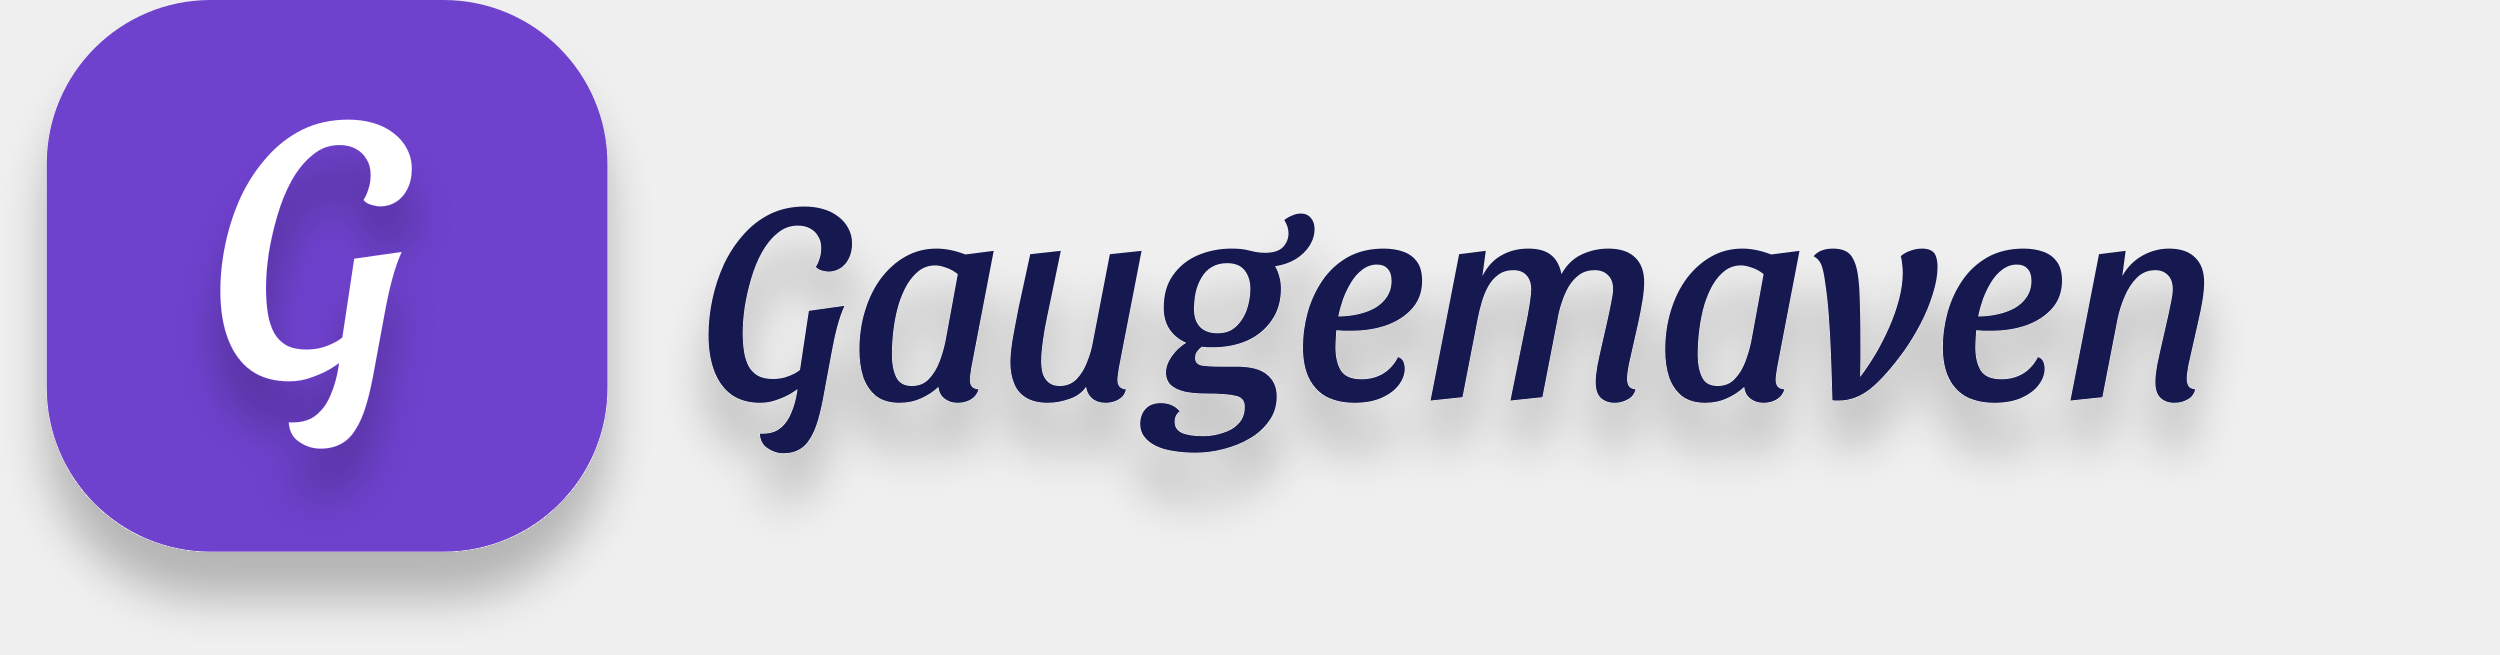
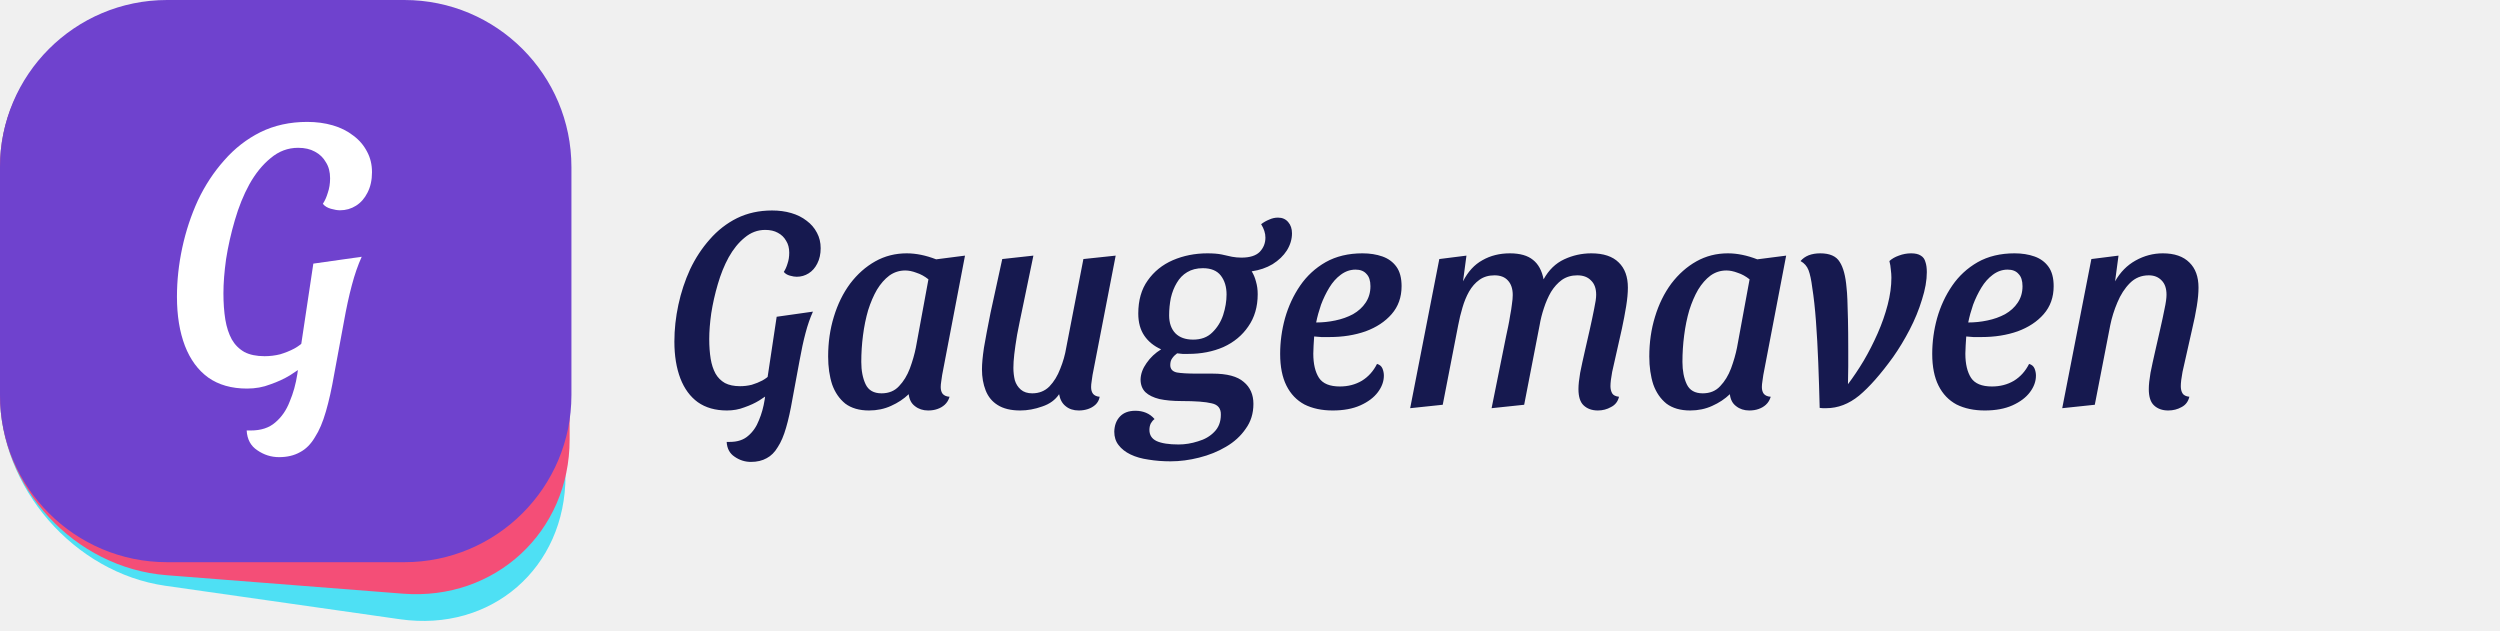
- <svg xmlns="http://www.w3.org/2000/svg" width="214" height="56" viewBox="0 0 214 56" fill="none">
-   <g filter="url(#filter0_d_210_29)">
-     <path d="M37.964 0H18.036C10.284 0 4 6.284 4 14.036V33.188C4 40.94 10.284 47.224 18.036 47.224H37.964C45.716 47.224 52 40.94 52 33.188V14.036C52 6.284 45.716 0 37.964 0Z" fill="#6F42CE" />
+ <svg xmlns="http://www.w3.org/2000/svg" width="210" height="53" viewBox="0 0 210 53" fill="none">
+   <g clip-path="url(#clip0_252_8)">
+     <path d="M33.608 4.794L13.895 1.982C6.221 0.887 0 6.284 0 14.036V33.188C0 40.94 6.221 48.111 13.895 49.206L33.608 52.018C41.282 53.112 47.503 47.716 47.503 39.964V20.812C47.503 13.06 41.282 5.889 33.608 4.794Z" fill="#4EE0F4" />
+     <path d="M33.856 2.645L13.993 1.093C6.265 0.489 0 6.284 0 14.036V33.188C0 40.94 6.265 47.713 13.993 48.317L33.856 49.869C41.584 50.472 47.849 44.678 47.849 36.926V17.774C47.849 10.022 41.584 3.249 33.856 2.645Z" fill="#F44E77" />
+     <path d="M33.964 0H14.036C6.284 0 0 6.284 0 14.036V33.188C0 40.94 6.284 47.224 14.036 47.224H33.964C41.716 47.224 48 40.94 48 33.188V14.036C48 6.284 41.716 0 33.964 0Z" fill="#6F42CE" />
+     <path d="M20.752 32.64C19.451 32.64 18.363 32.331 17.488 31.712C16.635 31.093 15.984 30.208 15.536 29.056C15.088 27.883 14.864 26.507 14.864 24.928C14.864 23.563 15.013 22.187 15.312 20.8C15.611 19.413 16.048 18.091 16.624 16.832C17.221 15.573 17.957 14.453 18.832 13.472C19.707 12.469 20.72 11.68 21.872 11.104C23.045 10.528 24.357 10.24 25.808 10.24C26.576 10.24 27.291 10.336 27.952 10.528C28.613 10.72 29.189 11.008 29.68 11.392C30.171 11.755 30.555 12.203 30.832 12.736C31.109 13.248 31.248 13.824 31.248 14.464C31.248 15.125 31.12 15.701 30.864 16.192C30.629 16.661 30.309 17.024 29.904 17.28C29.499 17.536 29.051 17.664 28.56 17.664C28.347 17.664 28.091 17.621 27.792 17.536C27.493 17.451 27.269 17.312 27.12 17.12C27.291 16.864 27.429 16.555 27.536 16.192C27.664 15.829 27.728 15.424 27.728 14.976C27.728 14.443 27.611 13.995 27.376 13.632C27.163 13.248 26.853 12.949 26.448 12.736C26.064 12.523 25.595 12.416 25.04 12.416C24.187 12.416 23.419 12.704 22.736 13.28C22.053 13.835 21.456 14.571 20.944 15.488C20.453 16.384 20.048 17.387 19.728 18.496C19.408 19.584 19.163 20.672 18.992 21.76C18.843 22.827 18.768 23.787 18.768 24.64C18.768 25.451 18.821 26.187 18.928 26.848C19.035 27.488 19.216 28.043 19.472 28.512C19.728 28.96 20.08 29.312 20.528 29.568C20.976 29.803 21.541 29.92 22.224 29.92C22.672 29.92 23.109 29.867 23.536 29.76C23.963 29.632 24.357 29.472 24.72 29.28C25.104 29.067 25.392 28.843 25.584 28.608V30.656C25.285 30.912 24.88 31.2 24.368 31.52C23.877 31.819 23.323 32.075 22.704 32.288C22.107 32.523 21.456 32.64 20.752 32.64ZM23.44 38.4C22.779 38.4 22.171 38.208 21.616 37.824C21.061 37.461 20.763 36.907 20.72 36.16C20.784 36.16 20.848 36.16 20.912 36.16C20.976 36.16 21.029 36.16 21.072 36.16C21.925 36.16 22.608 35.936 23.12 35.488C23.653 35.04 24.059 34.453 24.336 33.728C24.635 33.024 24.848 32.256 24.976 31.424C25.104 30.592 25.211 29.771 25.296 28.96L26.32 22.144L30.384 21.568C30.064 22.272 29.787 23.072 29.552 23.968C29.317 24.843 29.093 25.877 28.88 27.072C28.667 28.267 28.4 29.707 28.08 31.392C27.867 32.629 27.632 33.685 27.376 34.56C27.12 35.456 26.811 36.181 26.448 36.736C26.107 37.312 25.691 37.728 25.2 37.984C24.709 38.261 24.123 38.4 23.44 38.4Z" fill="white" />
  </g>
-   <g filter="url(#filter1_d_210_29)">
-     <path d="M24.752 32.64C23.451 32.64 22.363 32.331 21.488 31.712C20.635 31.093 19.984 30.208 19.536 29.056C19.088 27.883 18.864 26.507 18.864 24.928C18.864 23.563 19.013 22.187 19.312 20.8C19.611 19.413 20.048 18.091 20.624 16.832C21.221 15.573 21.957 14.453 22.832 13.472C23.707 12.469 24.72 11.68 25.872 11.104C27.045 10.528 28.357 10.24 29.808 10.24C30.576 10.24 31.291 10.336 31.952 10.528C32.613 10.72 33.189 11.008 33.68 11.392C34.171 11.755 34.555 12.203 34.832 12.736C35.109 13.248 35.248 13.824 35.248 14.464C35.248 15.125 35.12 15.701 34.864 16.192C34.629 16.661 34.309 17.024 33.904 17.28C33.499 17.536 33.051 17.664 32.56 17.664C32.347 17.664 32.091 17.621 31.792 17.536C31.493 17.451 31.269 17.312 31.12 17.12C31.291 16.864 31.429 16.555 31.536 16.192C31.664 15.829 31.728 15.424 31.728 14.976C31.728 14.443 31.611 13.995 31.376 13.632C31.163 13.248 30.853 12.949 30.448 12.736C30.064 12.523 29.595 12.416 29.04 12.416C28.187 12.416 27.419 12.704 26.736 13.28C26.053 13.835 25.456 14.571 24.944 15.488C24.453 16.384 24.048 17.387 23.728 18.496C23.408 19.584 23.163 20.672 22.992 21.76C22.843 22.827 22.768 23.787 22.768 24.64C22.768 25.451 22.821 26.187 22.928 26.848C23.035 27.488 23.216 28.043 23.472 28.512C23.728 28.96 24.08 29.312 24.528 29.568C24.976 29.803 25.541 29.92 26.224 29.92C26.672 29.92 27.109 29.867 27.536 29.76C27.963 29.632 28.357 29.472 28.72 29.28C29.104 29.067 29.392 28.843 29.584 28.608V30.656C29.285 30.912 28.88 31.2 28.368 31.52C27.877 31.819 27.323 32.075 26.704 32.288C26.107 32.523 25.456 32.64 24.752 32.64ZM27.44 38.4C26.779 38.4 26.171 38.208 25.616 37.824C25.061 37.461 24.763 36.907 24.72 36.16C24.784 36.16 24.848 36.16 24.912 36.16C24.976 36.16 25.029 36.16 25.072 36.16C25.925 36.16 26.608 35.936 27.12 35.488C27.653 35.04 28.059 34.453 28.336 33.728C28.635 33.024 28.848 32.256 28.976 31.424C29.104 30.592 29.211 29.771 29.296 28.96L30.32 22.144L34.384 21.568C34.064 22.272 33.787 23.072 33.552 23.968C33.317 24.843 33.093 25.877 32.88 27.072C32.667 28.267 32.4 29.707 32.08 31.392C31.867 32.629 31.632 33.685 31.376 34.56C31.12 35.456 30.811 36.181 30.448 36.736C30.107 37.312 29.691 37.728 29.2 37.984C28.709 38.261 28.123 38.4 27.44 38.4Z" fill="white" />
-   </g>
-   <g filter="url(#filter2_d_210_29)">
-     <path d="M65.064 34.48C64.088 34.48 63.272 34.248 62.616 33.784C61.976 33.32 61.488 32.656 61.152 31.792C60.816 30.912 60.648 29.88 60.648 28.696C60.648 27.672 60.76 26.64 60.984 25.6C61.208 24.56 61.536 23.568 61.968 22.624C62.416 21.68 62.968 20.84 63.624 20.104C64.28 19.352 65.04 18.76 65.904 18.328C66.784 17.896 67.768 17.68 68.856 17.68C69.432 17.68 69.968 17.752 70.464 17.896C70.96 18.04 71.392 18.256 71.76 18.544C72.128 18.816 72.416 19.152 72.624 19.552C72.832 19.936 72.936 20.368 72.936 20.848C72.936 21.344 72.84 21.776 72.648 22.144C72.472 22.496 72.232 22.768 71.928 22.96C71.624 23.152 71.288 23.248 70.92 23.248C70.76 23.248 70.568 23.216 70.344 23.152C70.12 23.088 69.952 22.984 69.84 22.84C69.968 22.648 70.072 22.416 70.152 22.144C70.248 21.872 70.296 21.568 70.296 21.232C70.296 20.832 70.208 20.496 70.032 20.224C69.872 19.936 69.64 19.712 69.336 19.552C69.048 19.392 68.696 19.312 68.28 19.312C67.64 19.312 67.064 19.528 66.552 19.96C66.04 20.376 65.592 20.928 65.208 21.616C64.84 22.288 64.536 23.04 64.296 23.872C64.056 24.688 63.872 25.504 63.744 26.32C63.632 27.12 63.576 27.84 63.576 28.48C63.576 29.088 63.616 29.64 63.696 30.136C63.776 30.616 63.912 31.032 64.104 31.384C64.296 31.72 64.56 31.984 64.896 32.176C65.232 32.352 65.656 32.44 66.168 32.44C66.504 32.44 66.832 32.4 67.152 32.32C67.472 32.224 67.768 32.104 68.04 31.96C68.328 31.8 68.544 31.632 68.688 31.456V32.992C68.464 33.184 68.16 33.4 67.776 33.64C67.408 33.864 66.992 34.056 66.528 34.216C66.08 34.392 65.592 34.48 65.064 34.48ZM67.08 38.8C66.584 38.8 66.128 38.656 65.712 38.368C65.296 38.096 65.072 37.68 65.04 37.12C65.088 37.12 65.136 37.12 65.184 37.12C65.232 37.12 65.272 37.12 65.304 37.12C65.944 37.12 66.456 36.952 66.84 36.616C67.24 36.28 67.544 35.84 67.752 35.296C67.976 34.768 68.136 34.192 68.232 33.568C68.328 32.944 68.408 32.328 68.472 31.72L69.24 26.608L72.288 26.176C72.048 26.704 71.84 27.304 71.664 27.976C71.488 28.632 71.32 29.408 71.16 30.304C71 31.2 70.8 32.28 70.56 33.544C70.4 34.472 70.224 35.264 70.032 35.92C69.84 36.592 69.608 37.136 69.336 37.552C69.08 37.984 68.768 38.296 68.4 38.488C68.032 38.696 67.592 38.8 67.08 38.8ZM76.996 34.48C76.18 34.48 75.516 34.288 75.004 33.904C74.508 33.504 74.14 32.968 73.9 32.296C73.676 31.608 73.564 30.824 73.564 29.944C73.564 28.76 73.724 27.648 74.044 26.608C74.364 25.552 74.82 24.624 75.412 23.824C76.02 23.024 76.724 22.4 77.524 21.952C78.324 21.504 79.204 21.28 80.164 21.28C80.948 21.28 81.772 21.448 82.636 21.784L85.06 21.472L83.14 31.504C83.124 31.648 83.1 31.816 83.068 32.008C83.036 32.2 83.02 32.368 83.02 32.512C83.02 32.752 83.076 32.944 83.188 33.088C83.316 33.232 83.508 33.312 83.764 33.328C83.684 33.6 83.548 33.824 83.356 34C83.18 34.16 82.972 34.28 82.732 34.36C82.508 34.44 82.252 34.48 81.964 34.48C81.532 34.48 81.164 34.36 80.86 34.12C80.556 33.896 80.38 33.56 80.332 33.112C79.916 33.512 79.42 33.84 78.844 34.096C78.284 34.352 77.668 34.48 76.996 34.48ZM78.052 33.04C78.66 33.04 79.148 32.84 79.516 32.44C79.9 32.04 80.204 31.544 80.428 30.952C80.652 30.344 80.82 29.76 80.932 29.2L81.988 23.464C81.668 23.208 81.332 23.024 80.98 22.912C80.644 22.784 80.332 22.72 80.044 22.72C79.548 22.72 79.1 22.864 78.7 23.152C78.316 23.44 77.972 23.832 77.668 24.328C77.38 24.824 77.132 25.4 76.924 26.056C76.732 26.712 76.588 27.416 76.492 28.168C76.396 28.904 76.348 29.648 76.348 30.4C76.348 31.136 76.468 31.76 76.708 32.272C76.948 32.784 77.396 33.04 78.052 33.04ZM89.701 34.48C88.917 34.48 88.285 34.328 87.805 34.024C87.341 33.736 87.005 33.328 86.797 32.8C86.589 32.272 86.485 31.68 86.485 31.024C86.485 30.56 86.541 29.952 86.653 29.2C86.781 28.448 86.965 27.472 87.205 26.272C87.461 25.072 87.789 23.568 88.189 21.76L90.805 21.472C90.469 23.104 90.189 24.456 89.965 25.528C89.741 26.584 89.565 27.448 89.437 28.12C89.325 28.792 89.245 29.344 89.197 29.776C89.149 30.192 89.125 30.568 89.125 30.904C89.125 31.256 89.165 31.6 89.245 31.936C89.341 32.256 89.509 32.52 89.749 32.728C89.989 32.936 90.309 33.04 90.709 33.04C91.285 33.04 91.765 32.848 92.149 32.464C92.533 32.064 92.837 31.568 93.061 30.976C93.301 30.384 93.469 29.792 93.565 29.2L95.005 21.76L97.717 21.472L95.773 31.504C95.757 31.648 95.733 31.816 95.701 32.008C95.669 32.2 95.653 32.368 95.653 32.512C95.653 32.752 95.709 32.944 95.821 33.088C95.949 33.232 96.133 33.312 96.373 33.328C96.325 33.6 96.205 33.824 96.013 34C95.837 34.16 95.629 34.28 95.389 34.36C95.149 34.44 94.893 34.48 94.621 34.48C94.173 34.48 93.805 34.36 93.517 34.12C93.229 33.896 93.045 33.56 92.965 33.112C92.645 33.592 92.173 33.936 91.549 34.144C90.925 34.368 90.309 34.48 89.701 34.48ZM102.327 38.752C101.671 38.752 101.055 38.704 100.479 38.608C99.903 38.528 99.399 38.384 98.967 38.176C98.535 37.968 98.199 37.704 97.959 37.384C97.719 37.08 97.599 36.704 97.599 36.256C97.615 35.728 97.775 35.304 98.079 34.984C98.383 34.664 98.815 34.504 99.375 34.504C99.695 34.504 99.991 34.56 100.263 34.672C100.535 34.784 100.775 34.96 100.983 35.2C100.855 35.296 100.751 35.416 100.671 35.56C100.591 35.72 100.551 35.904 100.551 36.112C100.551 36.544 100.751 36.856 101.151 37.048C101.567 37.24 102.183 37.336 102.999 37.336C103.543 37.336 104.087 37.248 104.631 37.072C105.191 36.912 105.647 36.648 105.999 36.28C106.367 35.912 106.551 35.432 106.551 34.84C106.567 34.312 106.311 33.992 105.783 33.88C105.271 33.752 104.423 33.688 103.239 33.688C102.535 33.688 101.919 33.632 101.391 33.52C100.879 33.392 100.487 33.2 100.215 32.944C99.943 32.672 99.807 32.312 99.807 31.864C99.823 31.4 99.991 30.944 100.311 30.496C100.631 30.032 101.039 29.648 101.535 29.344C100.927 29.072 100.455 28.688 100.119 28.192C99.783 27.696 99.615 27.08 99.615 26.344C99.615 25.224 99.879 24.296 100.407 23.56C100.935 22.808 101.639 22.24 102.519 21.856C103.415 21.472 104.383 21.28 105.423 21.28C105.903 21.28 106.303 21.312 106.623 21.376C106.943 21.44 107.231 21.504 107.487 21.568C107.743 21.616 108.007 21.64 108.279 21.64C108.983 21.64 109.495 21.48 109.815 21.16C110.135 20.824 110.295 20.424 110.295 19.96C110.295 19.592 110.175 19.216 109.935 18.832C110.143 18.672 110.367 18.544 110.607 18.448C110.847 18.336 111.095 18.28 111.351 18.28C111.719 18.28 112.007 18.408 112.215 18.664C112.423 18.904 112.527 19.216 112.527 19.6C112.527 20.096 112.383 20.576 112.095 21.04C111.807 21.488 111.407 21.872 110.895 22.192C110.383 22.496 109.799 22.696 109.143 22.792C109.303 23.048 109.423 23.336 109.503 23.656C109.599 23.976 109.647 24.328 109.647 24.712C109.647 25.768 109.383 26.672 108.855 27.424C108.343 28.176 107.647 28.752 106.767 29.152C105.887 29.536 104.903 29.728 103.815 29.728C103.655 29.728 103.495 29.728 103.335 29.728C103.191 29.712 103.039 29.696 102.879 29.68C102.719 29.792 102.583 29.928 102.471 30.088C102.359 30.232 102.303 30.424 102.303 30.664C102.303 31 102.487 31.208 102.855 31.288C103.223 31.352 103.775 31.384 104.511 31.384H105.855C107.071 31.384 107.943 31.616 108.471 32.08C109.015 32.528 109.287 33.144 109.287 33.928C109.287 34.728 109.071 35.424 108.639 36.016C108.223 36.624 107.671 37.128 106.983 37.528C106.311 37.928 105.559 38.232 104.727 38.44C103.911 38.648 103.111 38.752 102.327 38.752ZM104.223 28.528C104.895 28.528 105.431 28.328 105.831 27.928C106.247 27.528 106.551 27.04 106.743 26.464C106.935 25.872 107.031 25.296 107.031 24.736C107.031 24.096 106.871 23.568 106.551 23.152C106.231 22.736 105.727 22.528 105.039 22.528C104.527 22.528 104.087 22.64 103.719 22.864C103.367 23.072 103.079 23.368 102.855 23.752C102.631 24.12 102.463 24.544 102.351 25.024C102.255 25.504 102.207 25.992 102.207 26.488C102.207 27.128 102.383 27.632 102.735 28C103.087 28.352 103.583 28.528 104.223 28.528ZM115.949 34.48C115.037 34.48 114.245 34.312 113.573 33.976C112.917 33.624 112.413 33.096 112.061 32.392C111.709 31.688 111.533 30.8 111.533 29.728C111.533 28.72 111.669 27.72 111.941 26.728C112.229 25.72 112.653 24.808 113.213 23.992C113.773 23.176 114.485 22.52 115.349 22.024C116.229 21.528 117.261 21.28 118.445 21.28C119.069 21.28 119.629 21.368 120.125 21.544C120.621 21.72 121.013 22.008 121.301 22.408C121.589 22.808 121.733 23.352 121.733 24.04C121.733 24.968 121.453 25.752 120.893 26.392C120.349 27.016 119.621 27.496 118.709 27.832C117.797 28.152 116.789 28.312 115.685 28.312C115.477 28.312 115.245 28.312 114.989 28.312C114.749 28.296 114.549 28.28 114.389 28.264C114.373 28.52 114.357 28.776 114.341 29.032C114.325 29.272 114.317 29.496 114.317 29.704C114.317 30.568 114.477 31.248 114.797 31.744C115.117 32.224 115.701 32.464 116.549 32.464C117.237 32.464 117.853 32.304 118.397 31.984C118.941 31.648 119.365 31.176 119.669 30.568C119.893 30.632 120.045 30.76 120.125 30.952C120.205 31.144 120.245 31.344 120.245 31.552C120.245 32.032 120.077 32.496 119.741 32.944C119.405 33.392 118.917 33.76 118.277 34.048C117.637 34.336 116.861 34.48 115.949 34.48ZM114.557 27.088C115.101 27.088 115.637 27.032 116.165 26.92C116.709 26.808 117.205 26.632 117.653 26.392C118.101 26.136 118.453 25.816 118.709 25.432C118.981 25.032 119.117 24.568 119.117 24.04C119.117 23.576 119.005 23.232 118.781 23.008C118.573 22.768 118.269 22.648 117.869 22.648C117.421 22.648 117.005 22.792 116.621 23.08C116.253 23.352 115.933 23.712 115.661 24.16C115.389 24.608 115.157 25.088 114.965 25.6C114.789 26.112 114.653 26.608 114.557 27.088ZM138.222 34.48C137.726 34.48 137.326 34.336 137.022 34.048C136.734 33.776 136.59 33.32 136.59 32.68C136.59 32.328 136.638 31.872 136.734 31.312C136.846 30.752 136.974 30.16 137.118 29.536C137.262 28.896 137.406 28.264 137.55 27.64C137.694 27 137.814 26.432 137.91 25.936C138.022 25.424 138.078 25.032 138.078 24.76C138.078 24.232 137.934 23.832 137.646 23.56C137.374 23.272 136.99 23.128 136.494 23.128C135.998 23.128 135.566 23.256 135.198 23.512C134.846 23.768 134.542 24.104 134.286 24.52C134.046 24.936 133.846 25.392 133.686 25.888C133.526 26.368 133.406 26.848 133.326 27.328L132.03 34L129.294 34.288L130.518 28.216C130.566 27.992 130.622 27.728 130.686 27.424C130.75 27.12 130.806 26.808 130.854 26.488C130.918 26.168 130.966 25.864 130.998 25.576C131.046 25.272 131.07 25.008 131.07 24.784C131.07 24.256 130.934 23.848 130.662 23.56C130.406 23.272 130.03 23.128 129.534 23.128C129.038 23.128 128.614 23.256 128.262 23.512C127.926 23.752 127.638 24.08 127.398 24.496C127.174 24.896 126.99 25.344 126.846 25.84C126.702 26.32 126.582 26.816 126.486 27.328L125.19 34L122.454 34.288L124.902 21.76L127.182 21.472L126.894 23.632C127.31 22.816 127.854 22.224 128.526 21.856C129.198 21.472 129.966 21.28 130.83 21.28C131.678 21.28 132.326 21.464 132.774 21.832C133.222 22.184 133.518 22.728 133.662 23.464C134.094 22.68 134.67 22.12 135.39 21.784C136.11 21.448 136.87 21.28 137.67 21.28C138.694 21.28 139.462 21.536 139.974 22.048C140.486 22.544 140.742 23.248 140.742 24.16C140.742 24.608 140.694 25.128 140.598 25.72C140.502 26.312 140.382 26.944 140.238 27.616C140.094 28.272 139.95 28.912 139.806 29.536C139.662 30.16 139.534 30.728 139.422 31.24C139.326 31.752 139.278 32.152 139.278 32.44C139.278 32.664 139.326 32.864 139.422 33.04C139.518 33.2 139.71 33.296 139.998 33.328C139.902 33.728 139.678 34.016 139.326 34.192C138.99 34.384 138.622 34.48 138.222 34.48ZM145.973 34.48C145.157 34.48 144.493 34.288 143.981 33.904C143.485 33.504 143.117 32.968 142.877 32.296C142.653 31.608 142.541 30.824 142.541 29.944C142.541 28.76 142.701 27.648 143.021 26.608C143.341 25.552 143.797 24.624 144.389 23.824C144.997 23.024 145.701 22.4 146.501 21.952C147.301 21.504 148.181 21.28 149.141 21.28C149.925 21.28 150.749 21.448 151.613 21.784L154.037 21.472L152.117 31.504C152.101 31.648 152.077 31.816 152.045 32.008C152.013 32.2 151.997 32.368 151.997 32.512C151.997 32.752 152.053 32.944 152.165 33.088C152.293 33.232 152.485 33.312 152.741 33.328C152.661 33.6 152.525 33.824 152.333 34C152.157 34.16 151.949 34.28 151.709 34.36C151.485 34.44 151.229 34.48 150.941 34.48C150.509 34.48 150.141 34.36 149.837 34.12C149.533 33.896 149.357 33.56 149.309 33.112C148.893 33.512 148.397 33.84 147.821 34.096C147.261 34.352 146.645 34.48 145.973 34.48ZM147.029 33.04C147.637 33.04 148.125 32.84 148.493 32.44C148.877 32.04 149.181 31.544 149.405 30.952C149.629 30.344 149.797 29.76 149.909 29.2L150.965 23.464C150.645 23.208 150.309 23.024 149.957 22.912C149.621 22.784 149.309 22.72 149.021 22.72C148.525 22.72 148.077 22.864 147.677 23.152C147.293 23.44 146.949 23.832 146.645 24.328C146.357 24.824 146.109 25.4 145.901 26.056C145.709 26.712 145.565 27.416 145.469 28.168C145.373 28.904 145.325 29.648 145.325 30.4C145.325 31.136 145.445 31.76 145.685 32.272C145.925 32.784 146.373 33.04 147.029 33.04ZM157.405 34.288C157.309 34.288 157.213 34.288 157.117 34.288C157.037 34.288 156.949 34.28 156.853 34.264C156.821 32.952 156.781 31.68 156.733 30.448C156.685 29.216 156.621 28.064 156.541 26.992C156.461 25.904 156.357 24.96 156.229 24.16C156.149 23.52 156.045 23.032 155.917 22.696C155.789 22.36 155.565 22.104 155.245 21.928C155.421 21.72 155.645 21.56 155.917 21.448C156.205 21.336 156.533 21.28 156.901 21.28C157.701 21.28 158.245 21.52 158.533 22C158.837 22.464 159.029 23.184 159.109 24.16C159.141 24.416 159.165 24.76 159.181 25.192C159.197 25.608 159.213 26.16 159.229 26.848C159.245 27.52 159.253 28.4 159.253 29.488C159.253 29.872 159.253 30.296 159.253 30.76C159.253 31.224 159.245 31.728 159.229 32.272C159.677 31.68 160.117 31.024 160.549 30.304C160.981 29.568 161.373 28.8 161.725 28C162.077 27.2 162.357 26.4 162.565 25.6C162.773 24.8 162.877 24.04 162.877 23.32C162.877 23.112 162.861 22.888 162.829 22.648C162.813 22.408 162.773 22.168 162.709 21.928C162.917 21.736 163.181 21.584 163.501 21.472C163.837 21.344 164.181 21.28 164.533 21.28C164.885 21.28 165.157 21.344 165.349 21.472C165.541 21.584 165.669 21.76 165.733 22C165.813 22.224 165.853 22.512 165.853 22.864C165.853 23.552 165.717 24.32 165.445 25.168C165.189 26.016 164.845 26.856 164.413 27.688C163.981 28.52 163.517 29.288 163.021 29.992C161.981 31.432 161.029 32.512 160.165 33.232C159.301 33.936 158.381 34.288 157.405 34.288ZM170.723 34.48C169.811 34.48 169.019 34.312 168.347 33.976C167.691 33.624 167.187 33.096 166.835 32.392C166.483 31.688 166.307 30.8 166.307 29.728C166.307 28.72 166.443 27.72 166.715 26.728C167.002 25.72 167.427 24.808 167.987 23.992C168.547 23.176 169.259 22.52 170.123 22.024C171.003 21.528 172.035 21.28 173.219 21.28C173.843 21.28 174.403 21.368 174.899 21.544C175.395 21.72 175.787 22.008 176.075 22.408C176.363 22.808 176.507 23.352 176.507 24.04C176.507 24.968 176.227 25.752 175.667 26.392C175.123 27.016 174.395 27.496 173.483 27.832C172.571 28.152 171.563 28.312 170.459 28.312C170.251 28.312 170.019 28.312 169.763 28.312C169.523 28.296 169.323 28.28 169.163 28.264C169.147 28.52 169.131 28.776 169.115 29.032C169.099 29.272 169.09 29.496 169.09 29.704C169.09 30.568 169.251 31.248 169.571 31.744C169.891 32.224 170.475 32.464 171.323 32.464C172.011 32.464 172.627 32.304 173.171 31.984C173.715 31.648 174.139 31.176 174.443 30.568C174.667 30.632 174.819 30.76 174.899 30.952C174.979 31.144 175.019 31.344 175.019 31.552C175.019 32.032 174.851 32.496 174.515 32.944C174.179 33.392 173.691 33.76 173.051 34.048C172.411 34.336 171.635 34.48 170.723 34.48ZM169.331 27.088C169.875 27.088 170.411 27.032 170.939 26.92C171.483 26.808 171.979 26.632 172.427 26.392C172.875 26.136 173.227 25.816 173.483 25.432C173.755 25.032 173.891 24.568 173.891 24.04C173.891 23.576 173.779 23.232 173.555 23.008C173.347 22.768 173.043 22.648 172.643 22.648C172.195 22.648 171.779 22.792 171.395 23.08C171.027 23.352 170.707 23.712 170.435 24.16C170.163 24.608 169.931 25.088 169.739 25.6C169.563 26.112 169.427 26.608 169.331 27.088ZM186.131 34.48C185.635 34.48 185.235 34.336 184.931 34.048C184.643 33.776 184.499 33.32 184.499 32.68C184.499 32.328 184.547 31.872 184.643 31.312C184.755 30.752 184.883 30.16 185.027 29.536C185.171 28.896 185.315 28.264 185.459 27.64C185.603 27.016 185.723 26.456 185.819 25.96C185.931 25.448 185.987 25.048 185.987 24.76C185.987 24.232 185.851 23.832 185.579 23.56C185.307 23.272 184.947 23.128 184.499 23.128C183.875 23.128 183.347 23.344 182.915 23.776C182.483 24.208 182.131 24.752 181.859 25.408C181.587 26.048 181.387 26.688 181.259 27.328L179.963 34L177.227 34.288L179.675 21.76L181.955 21.472L181.667 23.632C182.099 22.864 182.675 22.28 183.395 21.88C184.115 21.48 184.875 21.28 185.675 21.28C186.651 21.28 187.395 21.536 187.907 22.048C188.419 22.544 188.675 23.248 188.675 24.16C188.675 24.608 188.627 25.128 188.531 25.72C188.435 26.312 188.307 26.944 188.147 27.616C188.003 28.272 187.859 28.912 187.715 29.536C187.571 30.16 187.443 30.728 187.331 31.24C187.235 31.752 187.187 32.152 187.187 32.44C187.187 32.68 187.235 32.88 187.331 33.04C187.427 33.2 187.619 33.296 187.907 33.328C187.811 33.728 187.595 34.016 187.259 34.192C186.923 34.384 186.547 34.48 186.131 34.48Z" fill="#16194F" />
-   </g>
+   <path d="M61.064 34.48C60.088 34.48 59.272 34.248 58.616 33.784C57.976 33.32 57.488 32.656 57.152 31.792C56.816 30.912 56.648 29.88 56.648 28.696C56.648 27.672 56.76 26.64 56.984 25.6C57.208 24.56 57.536 23.568 57.968 22.624C58.416 21.68 58.968 20.84 59.624 20.104C60.28 19.352 61.04 18.76 61.904 18.328C62.784 17.896 63.768 17.68 64.856 17.68C65.432 17.68 65.968 17.752 66.464 17.896C66.96 18.04 67.392 18.256 67.76 18.544C68.128 18.816 68.416 19.152 68.624 19.552C68.832 19.936 68.936 20.368 68.936 20.848C68.936 21.344 68.84 21.776 68.648 22.144C68.472 22.496 68.232 22.768 67.928 22.96C67.624 23.152 67.288 23.248 66.92 23.248C66.76 23.248 66.568 23.216 66.344 23.152C66.12 23.088 65.952 22.984 65.84 22.84C65.968 22.648 66.072 22.416 66.152 22.144C66.248 21.872 66.296 21.568 66.296 21.232C66.296 20.832 66.208 20.496 66.032 20.224C65.872 19.936 65.64 19.712 65.336 19.552C65.048 19.392 64.696 19.312 64.28 19.312C63.64 19.312 63.064 19.528 62.552 19.96C62.04 20.376 61.592 20.928 61.208 21.616C60.84 22.288 60.536 23.04 60.296 23.872C60.056 24.688 59.872 25.504 59.744 26.32C59.632 27.12 59.576 27.84 59.576 28.48C59.576 29.088 59.616 29.64 59.696 30.136C59.776 30.616 59.912 31.032 60.104 31.384C60.296 31.72 60.56 31.984 60.896 32.176C61.232 32.352 61.656 32.44 62.168 32.44C62.504 32.44 62.832 32.4 63.152 32.32C63.472 32.224 63.768 32.104 64.04 31.96C64.328 31.8 64.544 31.632 64.688 31.456V32.992C64.464 33.184 64.16 33.4 63.776 33.64C63.408 33.864 62.992 34.056 62.528 34.216C62.08 34.392 61.592 34.48 61.064 34.48ZM63.08 38.8C62.584 38.8 62.128 38.656 61.712 38.368C61.296 38.096 61.072 37.68 61.04 37.12C61.088 37.12 61.136 37.12 61.184 37.12C61.232 37.12 61.272 37.12 61.304 37.12C61.944 37.12 62.456 36.952 62.84 36.616C63.24 36.28 63.544 35.84 63.752 35.296C63.976 34.768 64.136 34.192 64.232 33.568C64.328 32.944 64.408 32.328 64.472 31.72L65.24 26.608L68.288 26.176C68.048 26.704 67.84 27.304 67.664 27.976C67.488 28.632 67.32 29.408 67.16 30.304C67 31.2 66.8 32.28 66.56 33.544C66.4 34.472 66.224 35.264 66.032 35.92C65.84 36.592 65.608 37.136 65.336 37.552C65.08 37.984 64.768 38.296 64.4 38.488C64.032 38.696 63.592 38.8 63.08 38.8ZM72.996 34.48C72.18 34.48 71.516 34.288 71.004 33.904C70.508 33.504 70.14 32.968 69.9 32.296C69.676 31.608 69.564 30.824 69.564 29.944C69.564 28.76 69.724 27.648 70.044 26.608C70.364 25.552 70.82 24.624 71.412 23.824C72.02 23.024 72.724 22.4 73.524 21.952C74.324 21.504 75.204 21.28 76.164 21.28C76.948 21.28 77.772 21.448 78.636 21.784L81.06 21.472L79.14 31.504C79.124 31.648 79.1 31.816 79.068 32.008C79.036 32.2 79.02 32.368 79.02 32.512C79.02 32.752 79.076 32.944 79.188 33.088C79.316 33.232 79.508 33.312 79.764 33.328C79.684 33.6 79.548 33.824 79.356 34C79.18 34.16 78.972 34.28 78.732 34.36C78.508 34.44 78.252 34.48 77.964 34.48C77.532 34.48 77.164 34.36 76.86 34.12C76.556 33.896 76.38 33.56 76.332 33.112C75.916 33.512 75.42 33.84 74.844 34.096C74.284 34.352 73.668 34.48 72.996 34.48ZM74.052 33.04C74.66 33.04 75.148 32.84 75.516 32.44C75.9 32.04 76.204 31.544 76.428 30.952C76.652 30.344 76.82 29.76 76.932 29.2L77.988 23.464C77.668 23.208 77.332 23.024 76.98 22.912C76.644 22.784 76.332 22.72 76.044 22.72C75.548 22.72 75.1 22.864 74.7 23.152C74.316 23.44 73.972 23.832 73.668 24.328C73.38 24.824 73.132 25.4 72.924 26.056C72.732 26.712 72.588 27.416 72.492 28.168C72.396 28.904 72.348 29.648 72.348 30.4C72.348 31.136 72.468 31.76 72.708 32.272C72.948 32.784 73.396 33.04 74.052 33.04ZM85.701 34.48C84.917 34.48 84.285 34.328 83.805 34.024C83.341 33.736 83.005 33.328 82.797 32.8C82.589 32.272 82.485 31.68 82.485 31.024C82.485 30.56 82.541 29.952 82.653 29.2C82.781 28.448 82.965 27.472 83.205 26.272C83.461 25.072 83.789 23.568 84.189 21.76L86.805 21.472C86.469 23.104 86.189 24.456 85.965 25.528C85.741 26.584 85.565 27.448 85.437 28.12C85.325 28.792 85.245 29.344 85.197 29.776C85.149 30.192 85.125 30.568 85.125 30.904C85.125 31.256 85.165 31.6 85.245 31.936C85.341 32.256 85.509 32.52 85.749 32.728C85.989 32.936 86.309 33.04 86.709 33.04C87.285 33.04 87.765 32.848 88.149 32.464C88.533 32.064 88.837 31.568 89.061 30.976C89.301 30.384 89.469 29.792 89.565 29.2L91.005 21.76L93.717 21.472L91.773 31.504C91.757 31.648 91.733 31.816 91.701 32.008C91.669 32.2 91.653 32.368 91.653 32.512C91.653 32.752 91.709 32.944 91.821 33.088C91.949 33.232 92.133 33.312 92.373 33.328C92.325 33.6 92.205 33.824 92.013 34C91.837 34.16 91.629 34.28 91.389 34.36C91.149 34.44 90.893 34.48 90.621 34.48C90.173 34.48 89.805 34.36 89.517 34.12C89.229 33.896 89.045 33.56 88.965 33.112C88.645 33.592 88.173 33.936 87.549 34.144C86.925 34.368 86.309 34.48 85.701 34.48ZM98.327 38.752C97.671 38.752 97.055 38.704 96.479 38.608C95.903 38.528 95.399 38.384 94.967 38.176C94.535 37.968 94.199 37.704 93.959 37.384C93.719 37.08 93.599 36.704 93.599 36.256C93.615 35.728 93.775 35.304 94.079 34.984C94.383 34.664 94.815 34.504 95.375 34.504C95.695 34.504 95.991 34.56 96.263 34.672C96.535 34.784 96.775 34.96 96.983 35.2C96.855 35.296 96.751 35.416 96.671 35.56C96.591 35.72 96.551 35.904 96.551 36.112C96.551 36.544 96.751 36.856 97.151 37.048C97.567 37.24 98.183 37.336 98.999 37.336C99.543 37.336 100.087 37.248 100.631 37.072C101.191 36.912 101.647 36.648 101.999 36.28C102.367 35.912 102.551 35.432 102.551 34.84C102.567 34.312 102.311 33.992 101.783 33.88C101.271 33.752 100.423 33.688 99.239 33.688C98.535 33.688 97.919 33.632 97.391 33.52C96.879 33.392 96.487 33.2 96.215 32.944C95.943 32.672 95.807 32.312 95.807 31.864C95.823 31.4 95.991 30.944 96.311 30.496C96.631 30.032 97.039 29.648 97.535 29.344C96.927 29.072 96.455 28.688 96.119 28.192C95.783 27.696 95.615 27.08 95.615 26.344C95.615 25.224 95.879 24.296 96.407 23.56C96.935 22.808 97.639 22.24 98.519 21.856C99.415 21.472 100.383 21.28 101.423 21.28C101.903 21.28 102.303 21.312 102.623 21.376C102.943 21.44 103.231 21.504 103.487 21.568C103.743 21.616 104.007 21.64 104.279 21.64C104.983 21.64 105.495 21.48 105.815 21.16C106.135 20.824 106.295 20.424 106.295 19.96C106.295 19.592 106.175 19.216 105.935 18.832C106.143 18.672 106.367 18.544 106.607 18.448C106.847 18.336 107.095 18.28 107.351 18.28C107.719 18.28 108.007 18.408 108.215 18.664C108.423 18.904 108.527 19.216 108.527 19.6C108.527 20.096 108.383 20.576 108.095 21.04C107.807 21.488 107.407 21.872 106.895 22.192C106.383 22.496 105.799 22.696 105.143 22.792C105.303 23.048 105.423 23.336 105.503 23.656C105.599 23.976 105.647 24.328 105.647 24.712C105.647 25.768 105.383 26.672 104.855 27.424C104.343 28.176 103.647 28.752 102.767 29.152C101.887 29.536 100.903 29.728 99.815 29.728C99.655 29.728 99.495 29.728 99.335 29.728C99.191 29.712 99.039 29.696 98.879 29.68C98.719 29.792 98.583 29.928 98.471 30.088C98.359 30.232 98.303 30.424 98.303 30.664C98.303 31 98.487 31.208 98.855 31.288C99.223 31.352 99.775 31.384 100.511 31.384H101.855C103.071 31.384 103.943 31.616 104.471 32.08C105.015 32.528 105.287 33.144 105.287 33.928C105.287 34.728 105.071 35.424 104.639 36.016C104.223 36.624 103.671 37.128 102.983 37.528C102.311 37.928 101.559 38.232 100.727 38.44C99.911 38.648 99.111 38.752 98.327 38.752ZM100.223 28.528C100.895 28.528 101.431 28.328 101.831 27.928C102.247 27.528 102.551 27.04 102.743 26.464C102.935 25.872 103.031 25.296 103.031 24.736C103.031 24.096 102.871 23.568 102.551 23.152C102.231 22.736 101.727 22.528 101.039 22.528C100.527 22.528 100.087 22.64 99.719 22.864C99.367 23.072 99.079 23.368 98.855 23.752C98.631 24.12 98.463 24.544 98.351 25.024C98.255 25.504 98.207 25.992 98.207 26.488C98.207 27.128 98.383 27.632 98.735 28C99.087 28.352 99.583 28.528 100.223 28.528ZM111.949 34.48C111.037 34.48 110.245 34.312 109.573 33.976C108.917 33.624 108.413 33.096 108.061 32.392C107.709 31.688 107.533 30.8 107.533 29.728C107.533 28.72 107.669 27.72 107.941 26.728C108.229 25.72 108.653 24.808 109.213 23.992C109.773 23.176 110.485 22.52 111.349 22.024C112.229 21.528 113.261 21.28 114.445 21.28C115.069 21.28 115.629 21.368 116.125 21.544C116.621 21.72 117.013 22.008 117.301 22.408C117.589 22.808 117.733 23.352 117.733 24.04C117.733 24.968 117.453 25.752 116.893 26.392C116.349 27.016 115.621 27.496 114.709 27.832C113.797 28.152 112.789 28.312 111.685 28.312C111.477 28.312 111.245 28.312 110.989 28.312C110.749 28.296 110.549 28.28 110.389 28.264C110.373 28.52 110.357 28.776 110.341 29.032C110.325 29.272 110.317 29.496 110.317 29.704C110.317 30.568 110.477 31.248 110.797 31.744C111.117 32.224 111.701 32.464 112.549 32.464C113.237 32.464 113.853 32.304 114.397 31.984C114.941 31.648 115.365 31.176 115.669 30.568C115.893 30.632 116.045 30.76 116.125 30.952C116.205 31.144 116.245 31.344 116.245 31.552C116.245 32.032 116.077 32.496 115.741 32.944C115.405 33.392 114.917 33.76 114.277 34.048C113.637 34.336 112.861 34.48 111.949 34.48ZM110.557 27.088C111.101 27.088 111.637 27.032 112.165 26.92C112.709 26.808 113.205 26.632 113.653 26.392C114.101 26.136 114.453 25.816 114.709 25.432C114.981 25.032 115.117 24.568 115.117 24.04C115.117 23.576 115.005 23.232 114.781 23.008C114.573 22.768 114.269 22.648 113.869 22.648C113.421 22.648 113.005 22.792 112.621 23.08C112.253 23.352 111.933 23.712 111.661 24.16C111.389 24.608 111.157 25.088 110.965 25.6C110.789 26.112 110.653 26.608 110.557 27.088ZM134.222 34.48C133.726 34.48 133.326 34.336 133.022 34.048C132.734 33.776 132.59 33.32 132.59 32.68C132.59 32.328 132.638 31.872 132.734 31.312C132.846 30.752 132.974 30.16 133.118 29.536C133.262 28.896 133.406 28.264 133.55 27.64C133.694 27 133.814 26.432 133.91 25.936C134.022 25.424 134.078 25.032 134.078 24.76C134.078 24.232 133.934 23.832 133.646 23.56C133.374 23.272 132.99 23.128 132.494 23.128C131.998 23.128 131.566 23.256 131.198 23.512C130.846 23.768 130.542 24.104 130.286 24.52C130.046 24.936 129.846 25.392 129.686 25.888C129.526 26.368 129.406 26.848 129.326 27.328L128.03 34L125.294 34.288L126.518 28.216C126.566 27.992 126.622 27.728 126.686 27.424C126.75 27.12 126.806 26.808 126.854 26.488C126.918 26.168 126.966 25.864 126.998 25.576C127.046 25.272 127.07 25.008 127.07 24.784C127.07 24.256 126.934 23.848 126.662 23.56C126.406 23.272 126.03 23.128 125.534 23.128C125.038 23.128 124.614 23.256 124.262 23.512C123.926 23.752 123.638 24.08 123.398 24.496C123.174 24.896 122.99 25.344 122.846 25.84C122.702 26.32 122.582 26.816 122.486 27.328L121.19 34L118.454 34.288L120.902 21.76L123.182 21.472L122.894 23.632C123.31 22.816 123.854 22.224 124.526 21.856C125.198 21.472 125.966 21.28 126.83 21.28C127.678 21.28 128.326 21.464 128.774 21.832C129.222 22.184 129.518 22.728 129.662 23.464C130.094 22.68 130.67 22.12 131.39 21.784C132.11 21.448 132.87 21.28 133.67 21.28C134.694 21.28 135.462 21.536 135.974 22.048C136.486 22.544 136.742 23.248 136.742 24.16C136.742 24.608 136.694 25.128 136.598 25.72C136.502 26.312 136.382 26.944 136.238 27.616C136.094 28.272 135.95 28.912 135.806 29.536C135.662 30.16 135.534 30.728 135.422 31.24C135.326 31.752 135.278 32.152 135.278 32.44C135.278 32.664 135.326 32.864 135.422 33.04C135.518 33.2 135.71 33.296 135.998 33.328C135.902 33.728 135.678 34.016 135.326 34.192C134.99 34.384 134.622 34.48 134.222 34.48ZM141.973 34.48C141.157 34.48 140.493 34.288 139.981 33.904C139.485 33.504 139.117 32.968 138.877 32.296C138.653 31.608 138.541 30.824 138.541 29.944C138.541 28.76 138.701 27.648 139.021 26.608C139.341 25.552 139.797 24.624 140.389 23.824C140.997 23.024 141.701 22.4 142.501 21.952C143.301 21.504 144.181 21.28 145.141 21.28C145.925 21.28 146.749 21.448 147.613 21.784L150.037 21.472L148.117 31.504C148.101 31.648 148.077 31.816 148.045 32.008C148.013 32.2 147.997 32.368 147.997 32.512C147.997 32.752 148.053 32.944 148.165 33.088C148.293 33.232 148.485 33.312 148.741 33.328C148.661 33.6 148.525 33.824 148.333 34C148.157 34.16 147.949 34.28 147.709 34.36C147.485 34.44 147.229 34.48 146.941 34.48C146.509 34.48 146.141 34.36 145.837 34.12C145.533 33.896 145.357 33.56 145.309 33.112C144.893 33.512 144.397 33.84 143.821 34.096C143.261 34.352 142.645 34.48 141.973 34.48ZM143.029 33.04C143.637 33.04 144.125 32.84 144.493 32.44C144.877 32.04 145.181 31.544 145.405 30.952C145.629 30.344 145.797 29.76 145.909 29.2L146.965 23.464C146.645 23.208 146.309 23.024 145.957 22.912C145.621 22.784 145.309 22.72 145.021 22.72C144.525 22.72 144.077 22.864 143.677 23.152C143.293 23.44 142.949 23.832 142.645 24.328C142.357 24.824 142.109 25.4 141.901 26.056C141.709 26.712 141.565 27.416 141.469 28.168C141.373 28.904 141.325 29.648 141.325 30.4C141.325 31.136 141.445 31.76 141.685 32.272C141.925 32.784 142.373 33.04 143.029 33.04ZM153.405 34.288C153.309 34.288 153.213 34.288 153.117 34.288C153.037 34.288 152.949 34.28 152.853 34.264C152.821 32.952 152.781 31.68 152.733 30.448C152.685 29.216 152.621 28.064 152.541 26.992C152.461 25.904 152.357 24.96 152.229 24.16C152.149 23.52 152.045 23.032 151.917 22.696C151.789 22.36 151.565 22.104 151.245 21.928C151.421 21.72 151.645 21.56 151.917 21.448C152.205 21.336 152.533 21.28 152.901 21.28C153.701 21.28 154.245 21.52 154.533 22C154.837 22.464 155.029 23.184 155.109 24.16C155.141 24.416 155.165 24.76 155.181 25.192C155.197 25.608 155.213 26.16 155.229 26.848C155.245 27.52 155.253 28.4 155.253 29.488C155.253 29.872 155.253 30.296 155.253 30.76C155.253 31.224 155.245 31.728 155.229 32.272C155.677 31.68 156.117 31.024 156.549 30.304C156.981 29.568 157.373 28.8 157.725 28C158.077 27.2 158.357 26.4 158.565 25.6C158.773 24.8 158.877 24.04 158.877 23.32C158.877 23.112 158.861 22.888 158.829 22.648C158.813 22.408 158.773 22.168 158.709 21.928C158.917 21.736 159.181 21.584 159.501 21.472C159.837 21.344 160.181 21.28 160.533 21.28C160.885 21.28 161.157 21.344 161.349 21.472C161.541 21.584 161.669 21.76 161.733 22C161.813 22.224 161.853 22.512 161.853 22.864C161.853 23.552 161.717 24.32 161.445 25.168C161.189 26.016 160.845 26.856 160.413 27.688C159.981 28.52 159.517 29.288 159.021 29.992C157.981 31.432 157.029 32.512 156.165 33.232C155.301 33.936 154.381 34.288 153.405 34.288ZM166.723 34.48C165.811 34.48 165.019 34.312 164.347 33.976C163.691 33.624 163.187 33.096 162.835 32.392C162.483 31.688 162.307 30.8 162.307 29.728C162.307 28.72 162.443 27.72 162.715 26.728C163.002 25.72 163.427 24.808 163.987 23.992C164.547 23.176 165.259 22.52 166.123 22.024C167.003 21.528 168.035 21.28 169.219 21.28C169.843 21.28 170.403 21.368 170.899 21.544C171.395 21.72 171.787 22.008 172.075 22.408C172.363 22.808 172.507 23.352 172.507 24.04C172.507 24.968 172.227 25.752 171.667 26.392C171.123 27.016 170.395 27.496 169.483 27.832C168.571 28.152 167.563 28.312 166.459 28.312C166.251 28.312 166.019 28.312 165.763 28.312C165.523 28.296 165.323 28.28 165.163 28.264C165.147 28.52 165.131 28.776 165.115 29.032C165.099 29.272 165.09 29.496 165.09 29.704C165.09 30.568 165.251 31.248 165.571 31.744C165.891 32.224 166.475 32.464 167.323 32.464C168.011 32.464 168.627 32.304 169.171 31.984C169.715 31.648 170.139 31.176 170.443 30.568C170.667 30.632 170.819 30.76 170.899 30.952C170.979 31.144 171.019 31.344 171.019 31.552C171.019 32.032 170.851 32.496 170.515 32.944C170.179 33.392 169.691 33.76 169.051 34.048C168.411 34.336 167.635 34.48 166.723 34.48ZM165.331 27.088C165.875 27.088 166.411 27.032 166.939 26.92C167.483 26.808 167.979 26.632 168.427 26.392C168.875 26.136 169.227 25.816 169.483 25.432C169.755 25.032 169.891 24.568 169.891 24.04C169.891 23.576 169.779 23.232 169.555 23.008C169.347 22.768 169.043 22.648 168.643 22.648C168.195 22.648 167.779 22.792 167.395 23.08C167.027 23.352 166.707 23.712 166.435 24.16C166.163 24.608 165.931 25.088 165.739 25.6C165.563 26.112 165.427 26.608 165.331 27.088ZM182.131 34.48C181.635 34.48 181.235 34.336 180.931 34.048C180.643 33.776 180.499 33.32 180.499 32.68C180.499 32.328 180.547 31.872 180.643 31.312C180.755 30.752 180.883 30.16 181.027 29.536C181.171 28.896 181.315 28.264 181.459 27.64C181.603 27.016 181.723 26.456 181.819 25.96C181.931 25.448 181.987 25.048 181.987 24.76C181.987 24.232 181.851 23.832 181.579 23.56C181.307 23.272 180.947 23.128 180.499 23.128C179.875 23.128 179.347 23.344 178.915 23.776C178.483 24.208 178.131 24.752 177.859 25.408C177.587 26.048 177.387 26.688 177.259 27.328L175.963 34L173.227 34.288L175.675 21.76L177.955 21.472L177.667 23.632C178.099 22.864 178.675 22.28 179.395 21.88C180.115 21.48 180.875 21.28 181.675 21.28C182.651 21.28 183.395 21.536 183.907 22.048C184.419 22.544 184.675 23.248 184.675 24.16C184.675 24.608 184.627 25.128 184.531 25.72C184.435 26.312 184.307 26.944 184.147 27.616C184.003 28.272 183.859 28.912 183.715 29.536C183.571 30.16 183.443 30.728 183.331 31.24C183.235 31.752 183.187 32.152 183.187 32.44C183.187 32.68 183.235 32.88 183.331 33.04C183.427 33.2 183.619 33.296 183.907 33.328C183.811 33.728 183.595 34.016 183.259 34.192C182.923 34.384 182.547 34.48 182.131 34.48Z" fill="#16194F" />
  <defs>
-     <filter id="filter0_d_210_29" x="0" y="0" width="56" height="55.224" filterUnits="userSpaceOnUse" color-interpolation-filters="sRGB">
-       <feFlood flood-opacity="0" result="BackgroundImageFix" />
-       <feColorMatrix in="SourceAlpha" type="matrix" values="0 0 0 0 0 0 0 0 0 0 0 0 0 0 0 0 0 0 127 0" result="hardAlpha" />
-       <feOffset dy="4" />
-       <feGaussianBlur stdDeviation="2" />
-       <feComposite in2="hardAlpha" operator="out" />
-       <feColorMatrix type="matrix" values="0 0 0 0 0 0 0 0 0 0 0 0 0 0 0 0 0 0 0.25 0" />
-       <feBlend mode="normal" in2="BackgroundImageFix" result="effect1_dropShadow_210_29" />
-       <feBlend mode="normal" in="SourceGraphic" in2="effect1_dropShadow_210_29" result="shape" />
-     </filter>
-     <filter id="filter1_d_210_29" x="14.864" y="10.24" width="24.384" height="36.16" filterUnits="userSpaceOnUse" color-interpolation-filters="sRGB">
-       <feFlood flood-opacity="0" result="BackgroundImageFix" />
-       <feColorMatrix in="SourceAlpha" type="matrix" values="0 0 0 0 0 0 0 0 0 0 0 0 0 0 0 0 0 0 127 0" result="hardAlpha" />
-       <feOffset dy="4" />
-       <feGaussianBlur stdDeviation="2" />
-       <feComposite in2="hardAlpha" operator="out" />
-       <feColorMatrix type="matrix" values="0 0 0 0 0 0 0 0 0 0 0 0 0 0 0 0 0 0 0.25 0" />
-       <feBlend mode="normal" in2="BackgroundImageFix" result="effect1_dropShadow_210_29" />
-       <feBlend mode="normal" in="SourceGraphic" in2="effect1_dropShadow_210_29" result="shape" />
-     </filter>
-     <filter id="filter2_d_210_29" x="56.648" y="17.68" width="136.027" height="29.12" filterUnits="userSpaceOnUse" color-interpolation-filters="sRGB">
-       <feFlood flood-opacity="0" result="BackgroundImageFix" />
-       <feColorMatrix in="SourceAlpha" type="matrix" values="0 0 0 0 0 0 0 0 0 0 0 0 0 0 0 0 0 0 127 0" result="hardAlpha" />
-       <feOffset dy="4" />
-       <feGaussianBlur stdDeviation="2" />
-       <feComposite in2="hardAlpha" operator="out" />
-       <feColorMatrix type="matrix" values="0 0 0 0 0 0 0 0 0 0 0 0 0 0 0 0 0 0 0.25 0" />
-       <feBlend mode="normal" in2="BackgroundImageFix" result="effect1_dropShadow_210_29" />
-       <feBlend mode="normal" in="SourceGraphic" in2="effect1_dropShadow_210_29" result="shape" />
-     </filter>
+     <clipPath id="clip0_252_8">
+       <rect width="48" height="53" fill="white" />
+     </clipPath>
  </defs>
</svg>
